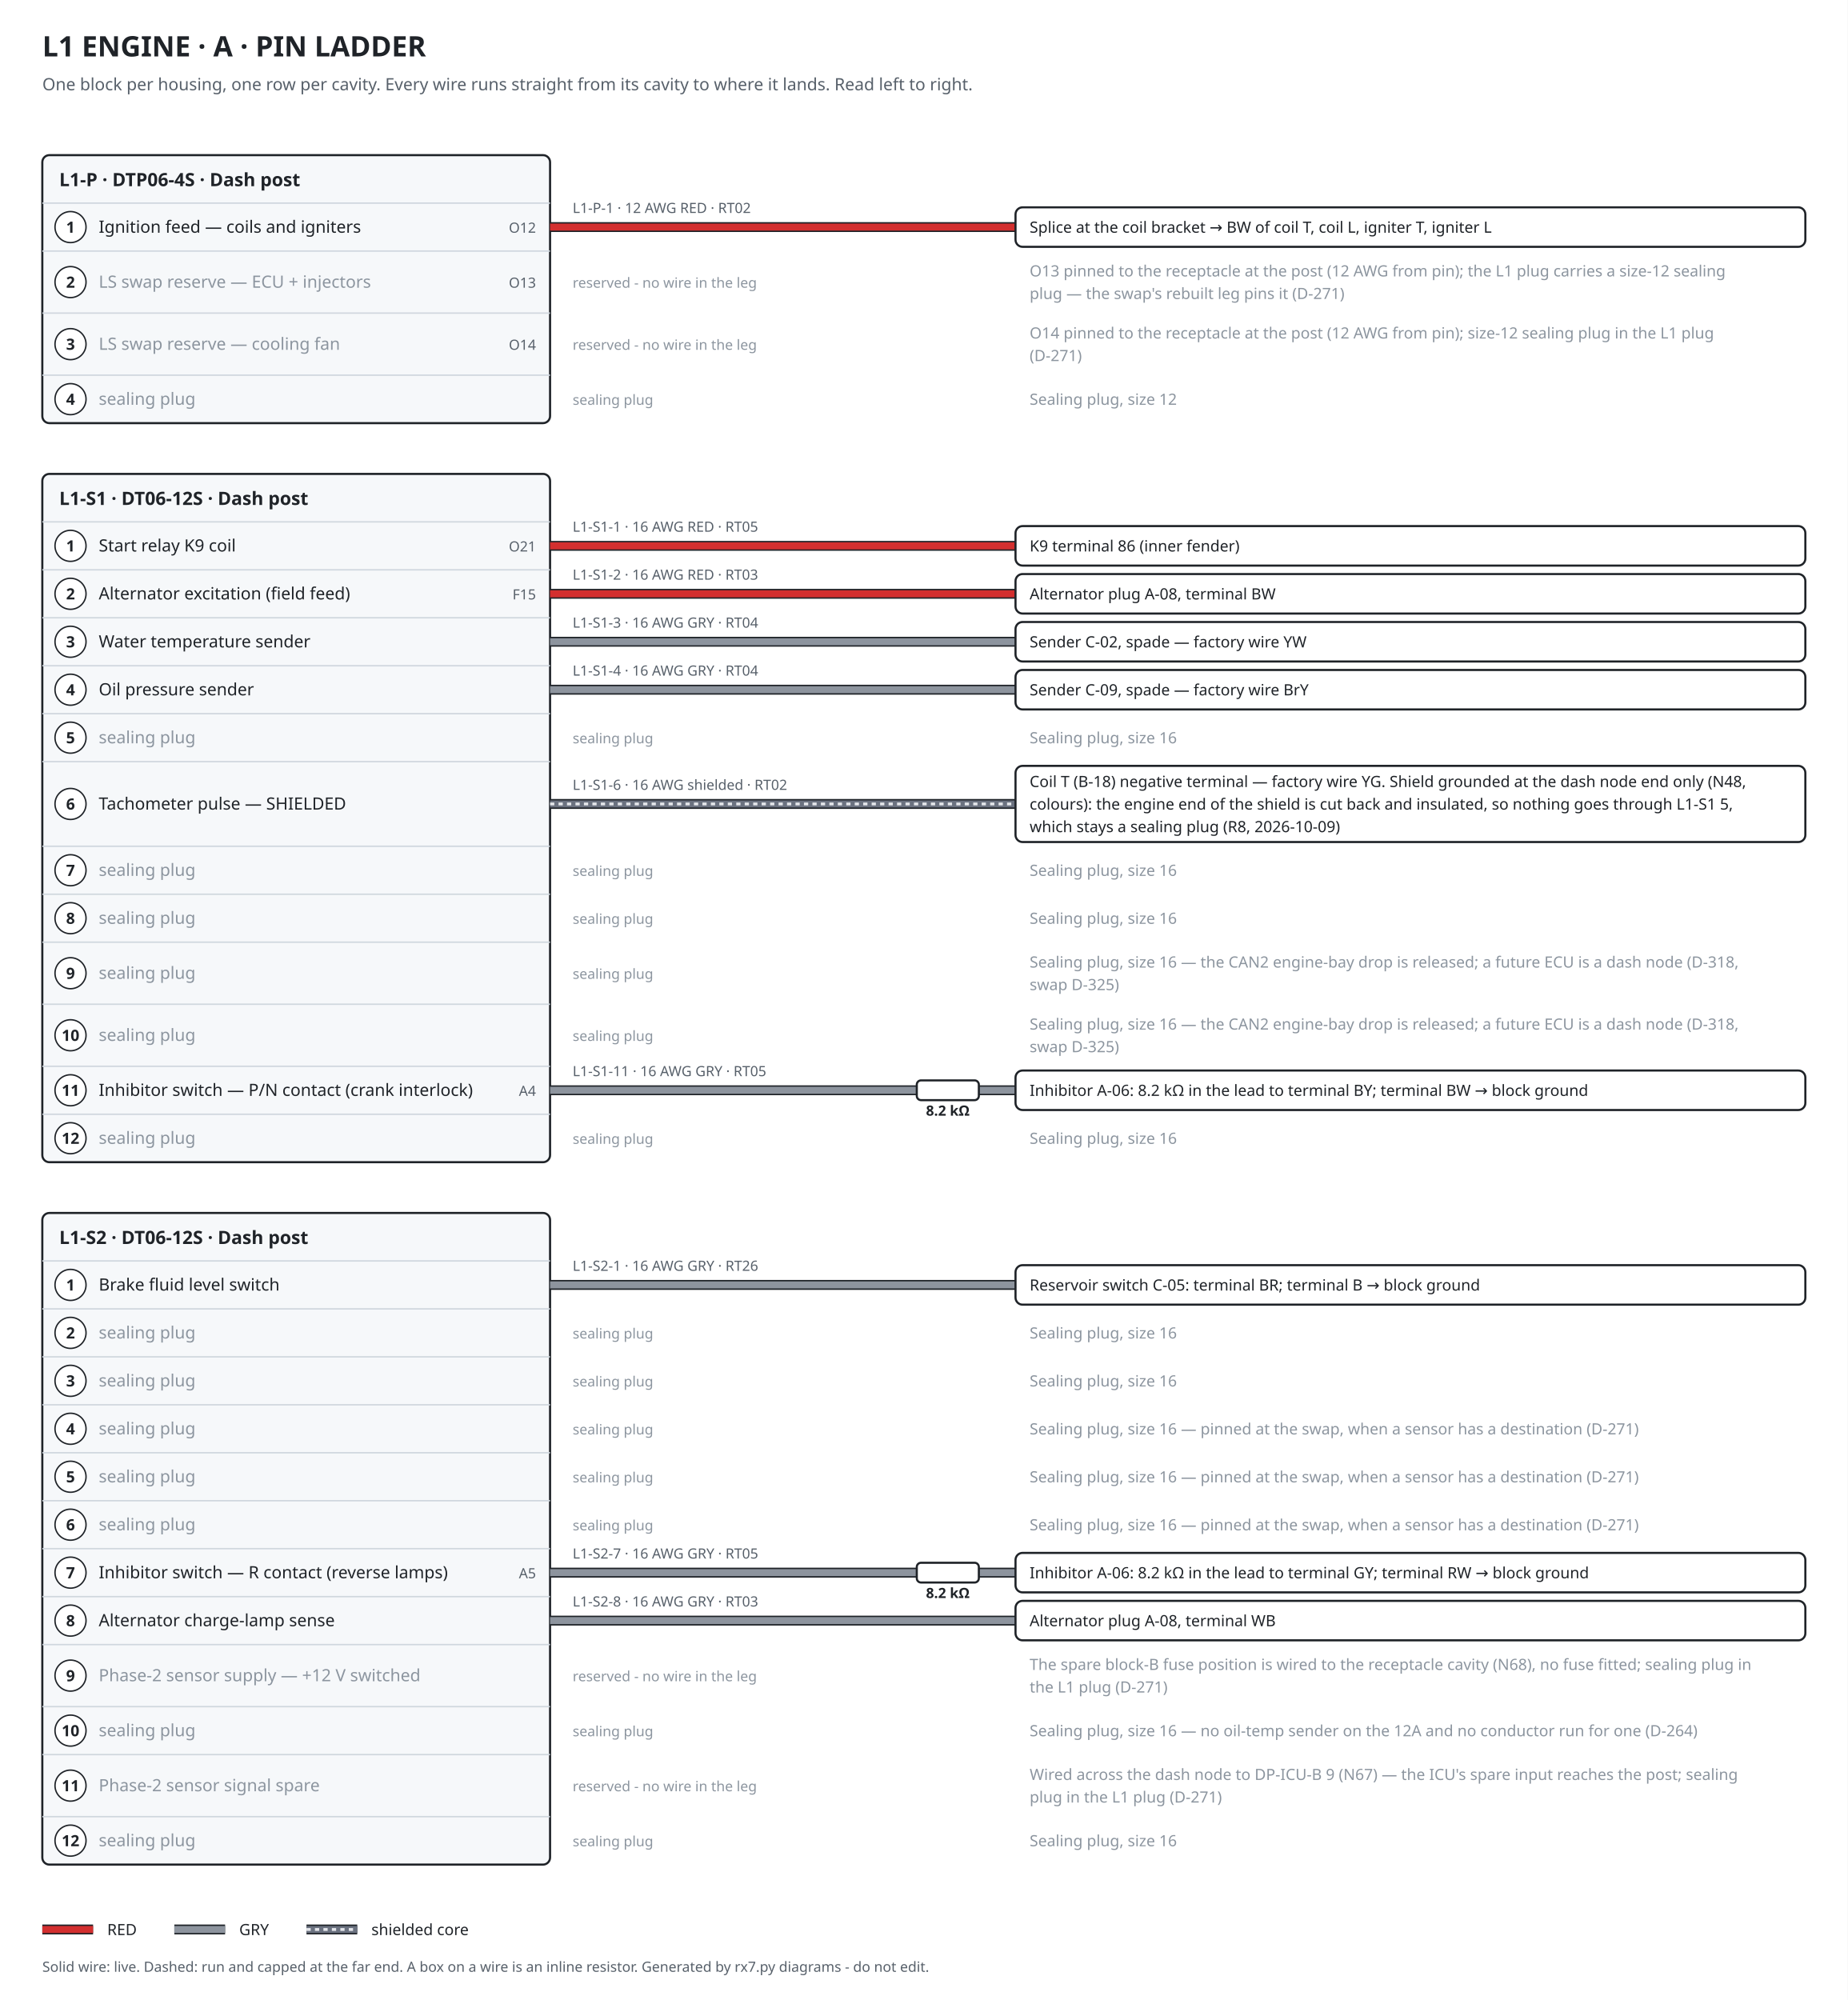
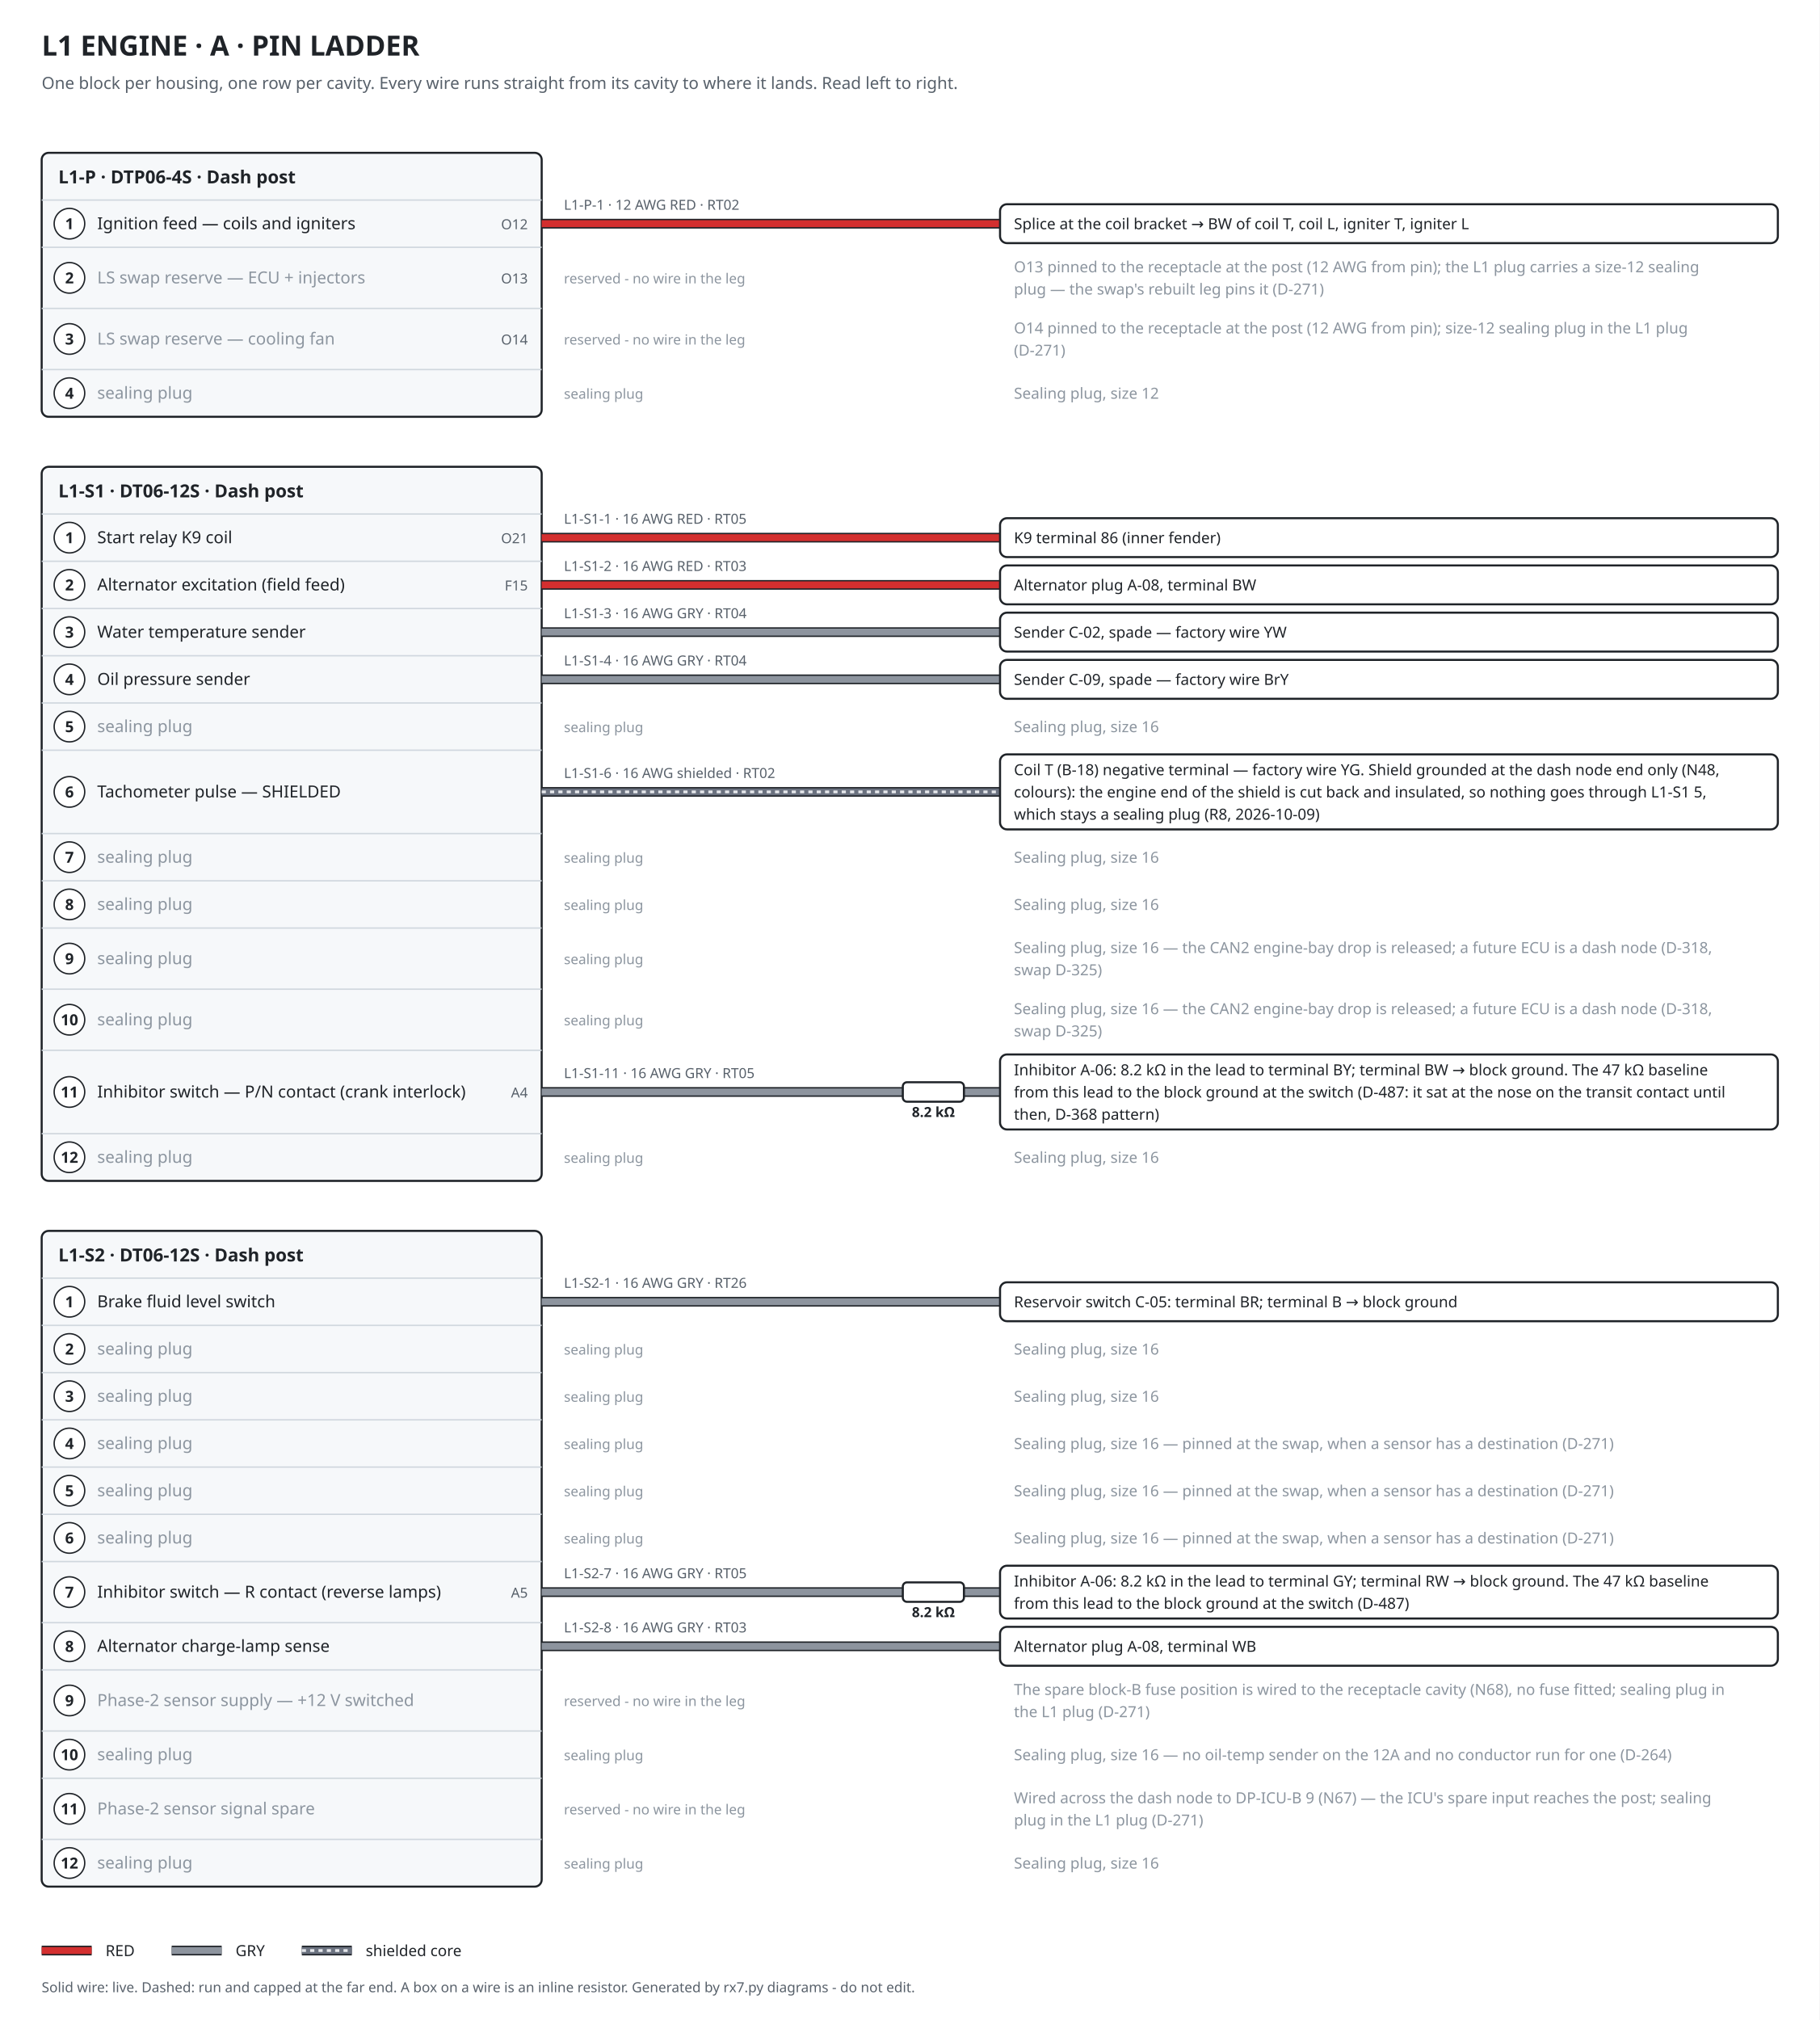
- <svg xmlns="http://www.w3.org/2000/svg" width="1310" height="1418" viewBox="0 0 1310 1418" font-family="Noto Sans, sans-serif">
+ <svg xmlns="http://www.w3.org/2000/svg" width="1310" height="1454" viewBox="0 0 1310 1454" font-family="Noto Sans, sans-serif">
  <rect width="100%" height="100%" fill="#fff" />
  <text x="30.0" y="40.0" font-size="20" text-anchor="start" font-weight="700" fill="#1f2328">L1 ENGINE · A · PIN LADDER</text>
  <text x="30.0" y="64.0" font-size="12" text-anchor="start" font-weight="400" fill="#57606a">One block per housing, one row per cavity. Every wire runs straight from its cavity to where it lands. Read left to right.</text>
  <rect x="30.0" y="110.0" width="360.0" height="190.0" rx="5" fill="#f6f8fa" stroke="#1f2328" stroke-width="1.5" />
  <text x="42.0" y="132.0" font-size="13" text-anchor="start" font-weight="700" fill="#1f2328">L1-P  ·  DTP06-4S  ·  Dash post</text>
  <line x1="30" y1="144.0" x2="390" y2="144.0" stroke="#d0d7de" />
  <circle cx="50" cy="161.0" r="11" fill="#fff" stroke="#1f2328" />
  <text x="50.0" y="165.0" font-size="11" text-anchor="middle" font-weight="700" fill="#1f2328">1</text>
  <text x="70.0" y="165.0" font-size="12" text-anchor="start" font-weight="400" fill="#1f2328">Ignition feed — coils and igniters</text>
  <text x="380.0" y="165.0" font-size="10" text-anchor="end" font-weight="400" fill="#57606a">O12</text>
  <path d="M390.0,161.0 L720.0,161.0" fill="none" stroke="#1f2328" stroke-width="7" stroke-linejoin="round" />
  <path d="M390.0,161.0 L720.0,161.0" fill="none" stroke="#d32f2f" stroke-width="5" stroke-linejoin="round" />
  <text x="406.0" y="151.0" font-size="10" text-anchor="start" font-weight="400" fill="#57606a">L1-P-1  ·  12 AWG RED  ·  RT02</text>
  <rect x="720.0" y="147.0" width="560.0" height="28.0" rx="5" fill="#fff" stroke="#1f2328" stroke-width="1.5" />
  <text x="730.0" y="165.0" font-size="11" text-anchor="start" font-weight="400" fill="#1f2328">Splice at the coil bracket → BW of coil T, coil L, igniter T, igniter L</text>
  <line x1="30" y1="178.0" x2="390" y2="178.0" stroke="#d0d7de" />
  <circle cx="50" cy="200.0" r="11" fill="#fff" stroke="#1f2328" />
  <text x="50.0" y="204.0" font-size="11" text-anchor="middle" font-weight="700" fill="#1f2328">2</text>
  <text x="70.0" y="204.0" font-size="12" text-anchor="start" font-weight="400" fill="#8c959f">LS swap reserve — ECU + injectors</text>
  <text x="380.0" y="204.0" font-size="10" text-anchor="end" font-weight="400" fill="#57606a">O13</text>
  <text x="406.0" y="204.0" font-size="10" text-anchor="start" font-weight="400" fill="#8c959f">reserved - no wire in the leg</text>
  <text x="730.0" y="196.0" font-size="11" text-anchor="start" font-weight="400" fill="#8c959f">O13 pinned to the receptacle at the post (12 AWG from pin); the L1 plug carries a size-12 sealing</text>
  <text x="730.0" y="212.0" font-size="11" text-anchor="start" font-weight="400" fill="#8c959f">plug — the swap's rebuilt leg pins it (D-271)</text>
  <line x1="30" y1="222.0" x2="390" y2="222.0" stroke="#d0d7de" />
  <circle cx="50" cy="244.0" r="11" fill="#fff" stroke="#1f2328" />
  <text x="50.0" y="248.0" font-size="11" text-anchor="middle" font-weight="700" fill="#1f2328">3</text>
  <text x="70.0" y="248.0" font-size="12" text-anchor="start" font-weight="400" fill="#8c959f">LS swap reserve — cooling fan</text>
  <text x="380.0" y="248.0" font-size="10" text-anchor="end" font-weight="400" fill="#57606a">O14</text>
  <text x="406.0" y="248.0" font-size="10" text-anchor="start" font-weight="400" fill="#8c959f">reserved - no wire in the leg</text>
  <text x="730.0" y="240.0" font-size="11" text-anchor="start" font-weight="400" fill="#8c959f">O14 pinned to the receptacle at the post (12 AWG from pin); size-12 sealing plug in the L1 plug</text>
  <text x="730.0" y="256.0" font-size="11" text-anchor="start" font-weight="400" fill="#8c959f">(D-271)</text>
  <line x1="30" y1="266.0" x2="390" y2="266.0" stroke="#d0d7de" />
  <circle cx="50" cy="283.0" r="11" fill="#fff" stroke="#1f2328" />
  <text x="50.0" y="287.0" font-size="11" text-anchor="middle" font-weight="700" fill="#1f2328">4</text>
  <text x="70.0" y="287.0" font-size="12" text-anchor="start" font-weight="400" fill="#8c959f">sealing plug</text>
  <text x="406.0" y="287.0" font-size="10" text-anchor="start" font-weight="400" fill="#8c959f">sealing plug</text>
  <text x="730.0" y="287.0" font-size="11" text-anchor="start" font-weight="400" fill="#8c959f">Sealing plug, size 12</text>
-   <rect x="30.0" y="336.0" width="360.0" height="488.0" rx="5" fill="#f6f8fa" stroke="#1f2328" stroke-width="1.5" />
+   <rect x="30.0" y="336.0" width="360.0" height="514.0" rx="5" fill="#f6f8fa" stroke="#1f2328" stroke-width="1.5" />
  <text x="42.0" y="358.0" font-size="13" text-anchor="start" font-weight="700" fill="#1f2328">L1-S1  ·  DT06-12S  ·  Dash post</text>
  <line x1="30" y1="370.0" x2="390" y2="370.0" stroke="#d0d7de" />
  <circle cx="50" cy="387.0" r="11" fill="#fff" stroke="#1f2328" />
  <text x="50.0" y="391.0" font-size="11" text-anchor="middle" font-weight="700" fill="#1f2328">1</text>
  <text x="70.0" y="391.0" font-size="12" text-anchor="start" font-weight="400" fill="#1f2328">Start relay K9 coil</text>
  <text x="380.0" y="391.0" font-size="10" text-anchor="end" font-weight="400" fill="#57606a">O21</text>
  <path d="M390.0,387.0 L720.0,387.0" fill="none" stroke="#1f2328" stroke-width="7" stroke-linejoin="round" />
  <path d="M390.0,387.0 L720.0,387.0" fill="none" stroke="#d32f2f" stroke-width="5" stroke-linejoin="round" />
  <text x="406.0" y="377.0" font-size="10" text-anchor="start" font-weight="400" fill="#57606a">L1-S1-1  ·  16 AWG RED  ·  RT05</text>
  <rect x="720.0" y="373.0" width="560.0" height="28.0" rx="5" fill="#fff" stroke="#1f2328" stroke-width="1.5" />
  <text x="730.0" y="391.0" font-size="11" text-anchor="start" font-weight="400" fill="#1f2328">K9 terminal 86 (inner fender)</text>
  <line x1="30" y1="404.0" x2="390" y2="404.0" stroke="#d0d7de" />
  <circle cx="50" cy="421.0" r="11" fill="#fff" stroke="#1f2328" />
  <text x="50.0" y="425.0" font-size="11" text-anchor="middle" font-weight="700" fill="#1f2328">2</text>
  <text x="70.0" y="425.0" font-size="12" text-anchor="start" font-weight="400" fill="#1f2328">Alternator excitation (field feed)</text>
  <text x="380.0" y="425.0" font-size="10" text-anchor="end" font-weight="400" fill="#57606a">F15</text>
  <path d="M390.0,421.0 L720.0,421.0" fill="none" stroke="#1f2328" stroke-width="7" stroke-linejoin="round" />
  <path d="M390.0,421.0 L720.0,421.0" fill="none" stroke="#d32f2f" stroke-width="5" stroke-linejoin="round" />
  <text x="406.0" y="411.0" font-size="10" text-anchor="start" font-weight="400" fill="#57606a">L1-S1-2  ·  16 AWG RED  ·  RT03</text>
  <rect x="720.0" y="407.0" width="560.0" height="28.0" rx="5" fill="#fff" stroke="#1f2328" stroke-width="1.5" />
  <text x="730.0" y="425.0" font-size="11" text-anchor="start" font-weight="400" fill="#1f2328">Alternator plug A-08, terminal BW</text>
  <line x1="30" y1="438.0" x2="390" y2="438.0" stroke="#d0d7de" />
  <circle cx="50" cy="455.0" r="11" fill="#fff" stroke="#1f2328" />
  <text x="50.0" y="459.0" font-size="11" text-anchor="middle" font-weight="700" fill="#1f2328">3</text>
  <text x="70.0" y="459.0" font-size="12" text-anchor="start" font-weight="400" fill="#1f2328">Water temperature sender</text>
  <path d="M390.0,455.0 L720.0,455.0" fill="none" stroke="#1f2328" stroke-width="7" stroke-linejoin="round" />
  <path d="M390.0,455.0 L720.0,455.0" fill="none" stroke="#8d949e" stroke-width="5" stroke-linejoin="round" />
  <text x="406.0" y="445.0" font-size="10" text-anchor="start" font-weight="400" fill="#57606a">L1-S1-3  ·  16 AWG GRY  ·  RT04</text>
  <rect x="720.0" y="441.0" width="560.0" height="28.0" rx="5" fill="#fff" stroke="#1f2328" stroke-width="1.5" />
  <text x="730.0" y="459.0" font-size="11" text-anchor="start" font-weight="400" fill="#1f2328">Sender C-02, spade — factory wire YW</text>
  <line x1="30" y1="472.0" x2="390" y2="472.0" stroke="#d0d7de" />
  <circle cx="50" cy="489.0" r="11" fill="#fff" stroke="#1f2328" />
  <text x="50.0" y="493.0" font-size="11" text-anchor="middle" font-weight="700" fill="#1f2328">4</text>
  <text x="70.0" y="493.0" font-size="12" text-anchor="start" font-weight="400" fill="#1f2328">Oil pressure sender</text>
  <path d="M390.0,489.0 L720.0,489.0" fill="none" stroke="#1f2328" stroke-width="7" stroke-linejoin="round" />
  <path d="M390.0,489.0 L720.0,489.0" fill="none" stroke="#8d949e" stroke-width="5" stroke-linejoin="round" />
  <text x="406.0" y="479.0" font-size="10" text-anchor="start" font-weight="400" fill="#57606a">L1-S1-4  ·  16 AWG GRY  ·  RT04</text>
  <rect x="720.0" y="475.0" width="560.0" height="28.0" rx="5" fill="#fff" stroke="#1f2328" stroke-width="1.5" />
  <text x="730.0" y="493.0" font-size="11" text-anchor="start" font-weight="400" fill="#1f2328">Sender C-09, spade — factory wire BrY</text>
  <line x1="30" y1="506.0" x2="390" y2="506.0" stroke="#d0d7de" />
  <circle cx="50" cy="523.0" r="11" fill="#fff" stroke="#1f2328" />
  <text x="50.0" y="527.0" font-size="11" text-anchor="middle" font-weight="700" fill="#1f2328">5</text>
  <text x="70.0" y="527.0" font-size="12" text-anchor="start" font-weight="400" fill="#8c959f">sealing plug</text>
  <text x="406.0" y="527.0" font-size="10" text-anchor="start" font-weight="400" fill="#8c959f">sealing plug</text>
  <text x="730.0" y="527.0" font-size="11" text-anchor="start" font-weight="400" fill="#8c959f">Sealing plug, size 16</text>
  <line x1="30" y1="540.0" x2="390" y2="540.0" stroke="#d0d7de" />
  <circle cx="50" cy="570.0" r="11" fill="#fff" stroke="#1f2328" />
  <text x="50.0" y="574.0" font-size="11" text-anchor="middle" font-weight="700" fill="#1f2328">6</text>
  <text x="70.0" y="574.0" font-size="12" text-anchor="start" font-weight="400" fill="#1f2328">Tachometer pulse — SHIELDED</text>
  <path d="M390.0,570.0 L720.0,570.0" fill="none" stroke="#1f2328" stroke-width="7" stroke-linejoin="round" />
  <path d="M390.0,570.0 L720.0,570.0" fill="none" stroke="#6b7280" stroke-width="5" stroke-linejoin="round" />
  <path d="M390.0,570.0 L720.0,570.0" fill="none" stroke="#e5e7eb" stroke-width="2" stroke-dasharray="3 3" />
  <text x="406.0" y="560.0" font-size="10" text-anchor="start" font-weight="400" fill="#57606a">L1-S1-6  ·  16 AWG shielded  ·  RT02</text>
  <rect x="720.0" y="543.0" width="560.0" height="54.0" rx="5" fill="#fff" stroke="#1f2328" stroke-width="1.5" />
  <text x="730.0" y="558.0" font-size="11" text-anchor="start" font-weight="400" fill="#1f2328">Coil T (B-18) negative terminal — factory wire YG. Shield grounded at the dash node end only (N48,</text>
  <text x="730.0" y="574.0" font-size="11" text-anchor="start" font-weight="400" fill="#1f2328">colours): the engine end of the shield is cut back and insulated, so nothing goes through L1-S1 5,</text>
  <text x="730.0" y="590.0" font-size="11" text-anchor="start" font-weight="400" fill="#1f2328">which stays a sealing plug (R8, 2026-10-09)</text>
  <line x1="30" y1="600.0" x2="390" y2="600.0" stroke="#d0d7de" />
  <circle cx="50" cy="617.0" r="11" fill="#fff" stroke="#1f2328" />
  <text x="50.0" y="621.0" font-size="11" text-anchor="middle" font-weight="700" fill="#1f2328">7</text>
  <text x="70.0" y="621.0" font-size="12" text-anchor="start" font-weight="400" fill="#8c959f">sealing plug</text>
  <text x="406.0" y="621.0" font-size="10" text-anchor="start" font-weight="400" fill="#8c959f">sealing plug</text>
  <text x="730.0" y="621.0" font-size="11" text-anchor="start" font-weight="400" fill="#8c959f">Sealing plug, size 16</text>
  <line x1="30" y1="634.0" x2="390" y2="634.0" stroke="#d0d7de" />
  <circle cx="50" cy="651.0" r="11" fill="#fff" stroke="#1f2328" />
  <text x="50.0" y="655.0" font-size="11" text-anchor="middle" font-weight="700" fill="#1f2328">8</text>
  <text x="70.0" y="655.0" font-size="12" text-anchor="start" font-weight="400" fill="#8c959f">sealing plug</text>
  <text x="406.0" y="655.0" font-size="10" text-anchor="start" font-weight="400" fill="#8c959f">sealing plug</text>
  <text x="730.0" y="655.0" font-size="11" text-anchor="start" font-weight="400" fill="#8c959f">Sealing plug, size 16</text>
  <line x1="30" y1="668.0" x2="390" y2="668.0" stroke="#d0d7de" />
  <circle cx="50" cy="690.0" r="11" fill="#fff" stroke="#1f2328" />
  <text x="50.0" y="694.0" font-size="11" text-anchor="middle" font-weight="700" fill="#1f2328">9</text>
  <text x="70.0" y="694.0" font-size="12" text-anchor="start" font-weight="400" fill="#8c959f">sealing plug</text>
  <text x="406.0" y="694.0" font-size="10" text-anchor="start" font-weight="400" fill="#8c959f">sealing plug</text>
  <text x="730.0" y="686.0" font-size="11" text-anchor="start" font-weight="400" fill="#8c959f">Sealing plug, size 16 — the CAN2 engine-bay drop is released; a future ECU is a dash node (D-318,</text>
  <text x="730.0" y="702.0" font-size="11" text-anchor="start" font-weight="400" fill="#8c959f">swap D-325)</text>
  <line x1="30" y1="712.0" x2="390" y2="712.0" stroke="#d0d7de" />
  <circle cx="50" cy="734.0" r="11" fill="#fff" stroke="#1f2328" />
  <text x="50.0" y="738.0" font-size="11" text-anchor="middle" font-weight="700" fill="#1f2328">10</text>
  <text x="70.0" y="738.0" font-size="12" text-anchor="start" font-weight="400" fill="#8c959f">sealing plug</text>
  <text x="406.0" y="738.0" font-size="10" text-anchor="start" font-weight="400" fill="#8c959f">sealing plug</text>
  <text x="730.0" y="730.0" font-size="11" text-anchor="start" font-weight="400" fill="#8c959f">Sealing plug, size 16 — the CAN2 engine-bay drop is released; a future ECU is a dash node (D-318,</text>
  <text x="730.0" y="746.0" font-size="11" text-anchor="start" font-weight="400" fill="#8c959f">swap D-325)</text>
  <line x1="30" y1="756.0" x2="390" y2="756.0" stroke="#d0d7de" />
-   <circle cx="50" cy="773.0" r="11" fill="#fff" stroke="#1f2328" />
-   <text x="50.0" y="777.0" font-size="11" text-anchor="middle" font-weight="700" fill="#1f2328">11</text>
-   <text x="70.0" y="777.0" font-size="12" text-anchor="start" font-weight="400" fill="#1f2328">Inhibitor switch — P/N contact (crank interlock)</text>
-   <text x="380.0" y="777.0" font-size="10" text-anchor="end" font-weight="400" fill="#57606a">A4</text>
-   <path d="M390.0,773.0 L720.0,773.0" fill="none" stroke="#1f2328" stroke-width="7" stroke-linejoin="round" />
-   <path d="M390.0,773.0 L720.0,773.0" fill="none" stroke="#8d949e" stroke-width="5" stroke-linejoin="round" />
-   <text x="406.0" y="763.0" font-size="10" text-anchor="start" font-weight="400" fill="#57606a">L1-S1-11  ·  16 AWG GRY  ·  RT05</text>
-   <rect x="650.0" y="766.0" width="44.0" height="14.0" rx="3" fill="#fff" stroke="#1f2328" stroke-width="1.5" />
-   <text x="672.0" y="791.0" font-size="10" text-anchor="middle" font-weight="700" fill="#1f2328">8.2 kΩ</text>
-   <rect x="720.0" y="759.0" width="560.0" height="28.0" rx="5" fill="#fff" stroke="#1f2328" stroke-width="1.5" />
-   <text x="730.0" y="777.0" font-size="11" text-anchor="start" font-weight="400" fill="#1f2328">Inhibitor A-06: 8.2 kΩ in the lead to terminal BY; terminal BW → block ground</text>
-   <line x1="30" y1="790.0" x2="390" y2="790.0" stroke="#d0d7de" />
-   <circle cx="50" cy="807.0" r="11" fill="#fff" stroke="#1f2328" />
-   <text x="50.0" y="811.0" font-size="11" text-anchor="middle" font-weight="700" fill="#1f2328">12</text>
-   <text x="70.0" y="811.0" font-size="12" text-anchor="start" font-weight="400" fill="#8c959f">sealing plug</text>
-   <text x="406.0" y="811.0" font-size="10" text-anchor="start" font-weight="400" fill="#8c959f">sealing plug</text>
-   <text x="730.0" y="811.0" font-size="11" text-anchor="start" font-weight="400" fill="#8c959f">Sealing plug, size 16</text>
-   <rect x="30.0" y="860.0" width="360.0" height="462.0" rx="5" fill="#f6f8fa" stroke="#1f2328" stroke-width="1.5" />
-   <text x="42.0" y="882.0" font-size="13" text-anchor="start" font-weight="700" fill="#1f2328">L1-S2  ·  DT06-12S  ·  Dash post</text>
-   <line x1="30" y1="894.0" x2="390" y2="894.0" stroke="#d0d7de" />
-   <circle cx="50" cy="911.0" r="11" fill="#fff" stroke="#1f2328" />
-   <text x="50.0" y="915.0" font-size="11" text-anchor="middle" font-weight="700" fill="#1f2328">1</text>
-   <text x="70.0" y="915.0" font-size="12" text-anchor="start" font-weight="400" fill="#1f2328">Brake fluid level switch</text>
-   <path d="M390.0,911.0 L720.0,911.0" fill="none" stroke="#1f2328" stroke-width="7" stroke-linejoin="round" />
-   <path d="M390.0,911.0 L720.0,911.0" fill="none" stroke="#8d949e" stroke-width="5" stroke-linejoin="round" />
-   <text x="406.0" y="901.0" font-size="10" text-anchor="start" font-weight="400" fill="#57606a">L1-S2-1  ·  16 AWG GRY  ·  RT26</text>
-   <rect x="720.0" y="897.0" width="560.0" height="28.0" rx="5" fill="#fff" stroke="#1f2328" stroke-width="1.5" />
-   <text x="730.0" y="915.0" font-size="11" text-anchor="start" font-weight="400" fill="#1f2328">Reservoir switch C-05: terminal BR; terminal B → block ground</text>
-   <line x1="30" y1="928.0" x2="390" y2="928.0" stroke="#d0d7de" />
-   <circle cx="50" cy="945.0" r="11" fill="#fff" stroke="#1f2328" />
-   <text x="50.0" y="949.0" font-size="11" text-anchor="middle" font-weight="700" fill="#1f2328">2</text>
-   <text x="70.0" y="949.0" font-size="12" text-anchor="start" font-weight="400" fill="#8c959f">sealing plug</text>
-   <text x="406.0" y="949.0" font-size="10" text-anchor="start" font-weight="400" fill="#8c959f">sealing plug</text>
-   <text x="730.0" y="949.0" font-size="11" text-anchor="start" font-weight="400" fill="#8c959f">Sealing plug, size 16</text>
-   <line x1="30" y1="962.0" x2="390" y2="962.0" stroke="#d0d7de" />
-   <circle cx="50" cy="979.0" r="11" fill="#fff" stroke="#1f2328" />
-   <text x="50.0" y="983.0" font-size="11" text-anchor="middle" font-weight="700" fill="#1f2328">3</text>
-   <text x="70.0" y="983.0" font-size="12" text-anchor="start" font-weight="400" fill="#8c959f">sealing plug</text>
-   <text x="406.0" y="983.0" font-size="10" text-anchor="start" font-weight="400" fill="#8c959f">sealing plug</text>
-   <text x="730.0" y="983.0" font-size="11" text-anchor="start" font-weight="400" fill="#8c959f">Sealing plug, size 16</text>
-   <line x1="30" y1="996.0" x2="390" y2="996.0" stroke="#d0d7de" />
-   <circle cx="50" cy="1013.0" r="11" fill="#fff" stroke="#1f2328" />
-   <text x="50.0" y="1017.0" font-size="11" text-anchor="middle" font-weight="700" fill="#1f2328">4</text>
-   <text x="70.0" y="1017.0" font-size="12" text-anchor="start" font-weight="400" fill="#8c959f">sealing plug</text>
-   <text x="406.0" y="1017.0" font-size="10" text-anchor="start" font-weight="400" fill="#8c959f">sealing plug</text>
-   <text x="730.0" y="1017.0" font-size="11" text-anchor="start" font-weight="400" fill="#8c959f">Sealing plug, size 16 — pinned at the swap, when a sensor has a destination (D-271)</text>
-   <line x1="30" y1="1030.0" x2="390" y2="1030.0" stroke="#d0d7de" />
-   <circle cx="50" cy="1047.0" r="11" fill="#fff" stroke="#1f2328" />
-   <text x="50.0" y="1051.0" font-size="11" text-anchor="middle" font-weight="700" fill="#1f2328">5</text>
-   <text x="70.0" y="1051.0" font-size="12" text-anchor="start" font-weight="400" fill="#8c959f">sealing plug</text>
-   <text x="406.0" y="1051.0" font-size="10" text-anchor="start" font-weight="400" fill="#8c959f">sealing plug</text>
-   <text x="730.0" y="1051.0" font-size="11" text-anchor="start" font-weight="400" fill="#8c959f">Sealing plug, size 16 — pinned at the swap, when a sensor has a destination (D-271)</text>
-   <line x1="30" y1="1064.0" x2="390" y2="1064.0" stroke="#d0d7de" />
-   <circle cx="50" cy="1081.0" r="11" fill="#fff" stroke="#1f2328" />
-   <text x="50.0" y="1085.0" font-size="11" text-anchor="middle" font-weight="700" fill="#1f2328">6</text>
-   <text x="70.0" y="1085.0" font-size="12" text-anchor="start" font-weight="400" fill="#8c959f">sealing plug</text>
-   <text x="406.0" y="1085.0" font-size="10" text-anchor="start" font-weight="400" fill="#8c959f">sealing plug</text>
-   <text x="730.0" y="1085.0" font-size="11" text-anchor="start" font-weight="400" fill="#8c959f">Sealing plug, size 16 — pinned at the swap, when a sensor has a destination (D-271)</text>
-   <line x1="30" y1="1098.0" x2="390" y2="1098.0" stroke="#d0d7de" />
-   <circle cx="50" cy="1115.0" r="11" fill="#fff" stroke="#1f2328" />
-   <text x="50.0" y="1119.0" font-size="11" text-anchor="middle" font-weight="700" fill="#1f2328">7</text>
-   <text x="70.0" y="1119.0" font-size="12" text-anchor="start" font-weight="400" fill="#1f2328">Inhibitor switch — R contact (reverse lamps)</text>
-   <text x="380.0" y="1119.0" font-size="10" text-anchor="end" font-weight="400" fill="#57606a">A5</text>
-   <path d="M390.0,1115.0 L720.0,1115.0" fill="none" stroke="#1f2328" stroke-width="7" stroke-linejoin="round" />
-   <path d="M390.0,1115.0 L720.0,1115.0" fill="none" stroke="#8d949e" stroke-width="5" stroke-linejoin="round" />
-   <text x="406.0" y="1105.0" font-size="10" text-anchor="start" font-weight="400" fill="#57606a">L1-S2-7  ·  16 AWG GRY  ·  RT05</text>
-   <rect x="650.0" y="1108.0" width="44.0" height="14.0" rx="3" fill="#fff" stroke="#1f2328" stroke-width="1.5" />
-   <text x="672.0" y="1133.0" font-size="10" text-anchor="middle" font-weight="700" fill="#1f2328">8.2 kΩ</text>
-   <rect x="720.0" y="1101.0" width="560.0" height="28.0" rx="5" fill="#fff" stroke="#1f2328" stroke-width="1.5" />
-   <text x="730.0" y="1119.0" font-size="11" text-anchor="start" font-weight="400" fill="#1f2328">Inhibitor A-06: 8.2 kΩ in the lead to terminal GY; terminal RW → block ground</text>
-   <line x1="30" y1="1132.0" x2="390" y2="1132.0" stroke="#d0d7de" />
-   <circle cx="50" cy="1149.0" r="11" fill="#fff" stroke="#1f2328" />
-   <text x="50.0" y="1153.0" font-size="11" text-anchor="middle" font-weight="700" fill="#1f2328">8</text>
-   <text x="70.0" y="1153.0" font-size="12" text-anchor="start" font-weight="400" fill="#1f2328">Alternator charge-lamp sense</text>
-   <path d="M390.0,1149.0 L720.0,1149.0" fill="none" stroke="#1f2328" stroke-width="7" stroke-linejoin="round" />
-   <path d="M390.0,1149.0 L720.0,1149.0" fill="none" stroke="#8d949e" stroke-width="5" stroke-linejoin="round" />
-   <text x="406.0" y="1139.0" font-size="10" text-anchor="start" font-weight="400" fill="#57606a">L1-S2-8  ·  16 AWG GRY  ·  RT03</text>
-   <rect x="720.0" y="1135.0" width="560.0" height="28.0" rx="5" fill="#fff" stroke="#1f2328" stroke-width="1.5" />
-   <text x="730.0" y="1153.0" font-size="11" text-anchor="start" font-weight="400" fill="#1f2328">Alternator plug A-08, terminal WB</text>
-   <line x1="30" y1="1166.0" x2="390" y2="1166.0" stroke="#d0d7de" />
-   <circle cx="50" cy="1188.0" r="11" fill="#fff" stroke="#1f2328" />
-   <text x="50.0" y="1192.0" font-size="11" text-anchor="middle" font-weight="700" fill="#1f2328">9</text>
-   <text x="70.0" y="1192.0" font-size="12" text-anchor="start" font-weight="400" fill="#8c959f">Phase-2 sensor supply — +12 V switched</text>
-   <text x="406.0" y="1192.0" font-size="10" text-anchor="start" font-weight="400" fill="#8c959f">reserved - no wire in the leg</text>
-   <text x="730.0" y="1184.0" font-size="11" text-anchor="start" font-weight="400" fill="#8c959f">The spare block-B fuse position is wired to the receptacle cavity (N68), no fuse fitted; sealing plug in</text>
-   <text x="730.0" y="1200.0" font-size="11" text-anchor="start" font-weight="400" fill="#8c959f">the L1 plug (D-271)</text>
-   <line x1="30" y1="1210.0" x2="390" y2="1210.0" stroke="#d0d7de" />
-   <circle cx="50" cy="1227.0" r="11" fill="#fff" stroke="#1f2328" />
-   <text x="50.0" y="1231.0" font-size="11" text-anchor="middle" font-weight="700" fill="#1f2328">10</text>
-   <text x="70.0" y="1231.0" font-size="12" text-anchor="start" font-weight="400" fill="#8c959f">sealing plug</text>
-   <text x="406.0" y="1231.0" font-size="10" text-anchor="start" font-weight="400" fill="#8c959f">sealing plug</text>
-   <text x="730.0" y="1231.0" font-size="11" text-anchor="start" font-weight="400" fill="#8c959f">Sealing plug, size 16 — no oil-temp sender on the 12A and no conductor run for one (D-264)</text>
-   <line x1="30" y1="1244.0" x2="390" y2="1244.0" stroke="#d0d7de" />
-   <circle cx="50" cy="1266.0" r="11" fill="#fff" stroke="#1f2328" />
-   <text x="50.0" y="1270.0" font-size="11" text-anchor="middle" font-weight="700" fill="#1f2328">11</text>
-   <text x="70.0" y="1270.0" font-size="12" text-anchor="start" font-weight="400" fill="#8c959f">Phase-2 sensor signal spare</text>
-   <text x="406.0" y="1270.0" font-size="10" text-anchor="start" font-weight="400" fill="#8c959f">reserved - no wire in the leg</text>
-   <text x="730.0" y="1262.0" font-size="11" text-anchor="start" font-weight="400" fill="#8c959f">Wired across the dash node to DP-ICU-B 9 (N67) — the ICU's spare input reaches the post; sealing</text>
-   <text x="730.0" y="1278.0" font-size="11" text-anchor="start" font-weight="400" fill="#8c959f">plug in the L1 plug (D-271)</text>
-   <line x1="30" y1="1288.0" x2="390" y2="1288.0" stroke="#d0d7de" />
-   <circle cx="50" cy="1305.0" r="11" fill="#fff" stroke="#1f2328" />
-   <text x="50.0" y="1309.0" font-size="11" text-anchor="middle" font-weight="700" fill="#1f2328">12</text>
-   <text x="70.0" y="1309.0" font-size="12" text-anchor="start" font-weight="400" fill="#8c959f">sealing plug</text>
-   <text x="406.0" y="1309.0" font-size="10" text-anchor="start" font-weight="400" fill="#8c959f">sealing plug</text>
-   <text x="730.0" y="1309.0" font-size="11" text-anchor="start" font-weight="400" fill="#8c959f">Sealing plug, size 16</text>
-   <path d="M30.0,1368.0 L66.0,1368.0" fill="none" stroke="#1f2328" stroke-width="7" stroke-linejoin="round" />
-   <path d="M30.0,1368.0 L66.0,1368.0" fill="none" stroke="#d32f2f" stroke-width="5" stroke-linejoin="round" />
-   <text x="76.0" y="1372.0" font-size="11" text-anchor="start" font-weight="400" fill="#1f2328">RED</text>
-   <path d="M123.6,1368.0 L159.6,1368.0" fill="none" stroke="#1f2328" stroke-width="7" stroke-linejoin="round" />
-   <path d="M123.6,1368.0 L159.6,1368.0" fill="none" stroke="#8d949e" stroke-width="5" stroke-linejoin="round" />
-   <text x="169.6" y="1372.0" font-size="11" text-anchor="start" font-weight="400" fill="#1f2328">GRY</text>
-   <path d="M217.3,1368.0 L253.3,1368.0" fill="none" stroke="#1f2328" stroke-width="7" stroke-linejoin="round" />
-   <path d="M217.3,1368.0 L253.3,1368.0" fill="none" stroke="#6b7280" stroke-width="5" stroke-linejoin="round" />
-   <path d="M217.3,1368.0 L253.3,1368.0" fill="none" stroke="#e5e7eb" stroke-width="2" stroke-dasharray="3 3" />
-   <text x="263.3" y="1372.0" font-size="11" text-anchor="start" font-weight="400" fill="#1f2328">shielded core</text>
-   <text x="30.0" y="1398.0" font-size="10" text-anchor="start" font-weight="400" fill="#57606a">Solid wire: live. Dashed: run and capped at the far end. A box on a wire is an inline resistor. Generated by rx7.py diagrams - do not edit.</text>
+   <circle cx="50" cy="786.0" r="11" fill="#fff" stroke="#1f2328" />
+   <text x="50.0" y="790.0" font-size="11" text-anchor="middle" font-weight="700" fill="#1f2328">11</text>
+   <text x="70.0" y="790.0" font-size="12" text-anchor="start" font-weight="400" fill="#1f2328">Inhibitor switch — P/N contact (crank interlock)</text>
+   <text x="380.0" y="790.0" font-size="10" text-anchor="end" font-weight="400" fill="#57606a">A4</text>
+   <path d="M390.0,786.0 L720.0,786.0" fill="none" stroke="#1f2328" stroke-width="7" stroke-linejoin="round" />
+   <path d="M390.0,786.0 L720.0,786.0" fill="none" stroke="#8d949e" stroke-width="5" stroke-linejoin="round" />
+   <text x="406.0" y="776.0" font-size="10" text-anchor="start" font-weight="400" fill="#57606a">L1-S1-11  ·  16 AWG GRY  ·  RT05</text>
+   <rect x="650.0" y="779.0" width="44.0" height="14.0" rx="3" fill="#fff" stroke="#1f2328" stroke-width="1.5" />
+   <text x="672.0" y="804.0" font-size="10" text-anchor="middle" font-weight="700" fill="#1f2328">8.2 kΩ</text>
+   <rect x="720.0" y="759.0" width="560.0" height="54.0" rx="5" fill="#fff" stroke="#1f2328" stroke-width="1.5" />
+   <text x="730.0" y="774.0" font-size="11" text-anchor="start" font-weight="400" fill="#1f2328">Inhibitor A-06: 8.2 kΩ in the lead to terminal BY; terminal BW → block ground. The 47 kΩ baseline</text>
+   <text x="730.0" y="790.0" font-size="11" text-anchor="start" font-weight="400" fill="#1f2328">from this lead to the block ground at the switch (D-487: it sat at the nose on the transit contact until</text>
+   <text x="730.0" y="806.0" font-size="11" text-anchor="start" font-weight="400" fill="#1f2328">then, D-368 pattern)</text>
+   <line x1="30" y1="816.0" x2="390" y2="816.0" stroke="#d0d7de" />
+   <circle cx="50" cy="833.0" r="11" fill="#fff" stroke="#1f2328" />
+   <text x="50.0" y="837.0" font-size="11" text-anchor="middle" font-weight="700" fill="#1f2328">12</text>
+   <text x="70.0" y="837.0" font-size="12" text-anchor="start" font-weight="400" fill="#8c959f">sealing plug</text>
+   <text x="406.0" y="837.0" font-size="10" text-anchor="start" font-weight="400" fill="#8c959f">sealing plug</text>
+   <text x="730.0" y="837.0" font-size="11" text-anchor="start" font-weight="400" fill="#8c959f">Sealing plug, size 16</text>
+   <rect x="30.0" y="886.0" width="360.0" height="472.0" rx="5" fill="#f6f8fa" stroke="#1f2328" stroke-width="1.5" />
+   <text x="42.0" y="908.0" font-size="13" text-anchor="start" font-weight="700" fill="#1f2328">L1-S2  ·  DT06-12S  ·  Dash post</text>
+   <line x1="30" y1="920.0" x2="390" y2="920.0" stroke="#d0d7de" />
+   <circle cx="50" cy="937.0" r="11" fill="#fff" stroke="#1f2328" />
+   <text x="50.0" y="941.0" font-size="11" text-anchor="middle" font-weight="700" fill="#1f2328">1</text>
+   <text x="70.0" y="941.0" font-size="12" text-anchor="start" font-weight="400" fill="#1f2328">Brake fluid level switch</text>
+   <path d="M390.0,937.0 L720.0,937.0" fill="none" stroke="#1f2328" stroke-width="7" stroke-linejoin="round" />
+   <path d="M390.0,937.0 L720.0,937.0" fill="none" stroke="#8d949e" stroke-width="5" stroke-linejoin="round" />
+   <text x="406.0" y="927.0" font-size="10" text-anchor="start" font-weight="400" fill="#57606a">L1-S2-1  ·  16 AWG GRY  ·  RT26</text>
+   <rect x="720.0" y="923.0" width="560.0" height="28.0" rx="5" fill="#fff" stroke="#1f2328" stroke-width="1.5" />
+   <text x="730.0" y="941.0" font-size="11" text-anchor="start" font-weight="400" fill="#1f2328">Reservoir switch C-05: terminal BR; terminal B → block ground</text>
+   <line x1="30" y1="954.0" x2="390" y2="954.0" stroke="#d0d7de" />
+   <circle cx="50" cy="971.0" r="11" fill="#fff" stroke="#1f2328" />
+   <text x="50.0" y="975.0" font-size="11" text-anchor="middle" font-weight="700" fill="#1f2328">2</text>
+   <text x="70.0" y="975.0" font-size="12" text-anchor="start" font-weight="400" fill="#8c959f">sealing plug</text>
+   <text x="406.0" y="975.0" font-size="10" text-anchor="start" font-weight="400" fill="#8c959f">sealing plug</text>
+   <text x="730.0" y="975.0" font-size="11" text-anchor="start" font-weight="400" fill="#8c959f">Sealing plug, size 16</text>
+   <line x1="30" y1="988.0" x2="390" y2="988.0" stroke="#d0d7de" />
+   <circle cx="50" cy="1005.0" r="11" fill="#fff" stroke="#1f2328" />
+   <text x="50.0" y="1009.0" font-size="11" text-anchor="middle" font-weight="700" fill="#1f2328">3</text>
+   <text x="70.0" y="1009.0" font-size="12" text-anchor="start" font-weight="400" fill="#8c959f">sealing plug</text>
+   <text x="406.0" y="1009.0" font-size="10" text-anchor="start" font-weight="400" fill="#8c959f">sealing plug</text>
+   <text x="730.0" y="1009.0" font-size="11" text-anchor="start" font-weight="400" fill="#8c959f">Sealing plug, size 16</text>
+   <line x1="30" y1="1022.0" x2="390" y2="1022.0" stroke="#d0d7de" />
+   <circle cx="50" cy="1039.0" r="11" fill="#fff" stroke="#1f2328" />
+   <text x="50.0" y="1043.0" font-size="11" text-anchor="middle" font-weight="700" fill="#1f2328">4</text>
+   <text x="70.0" y="1043.0" font-size="12" text-anchor="start" font-weight="400" fill="#8c959f">sealing plug</text>
+   <text x="406.0" y="1043.0" font-size="10" text-anchor="start" font-weight="400" fill="#8c959f">sealing plug</text>
+   <text x="730.0" y="1043.0" font-size="11" text-anchor="start" font-weight="400" fill="#8c959f">Sealing plug, size 16 — pinned at the swap, when a sensor has a destination (D-271)</text>
+   <line x1="30" y1="1056.0" x2="390" y2="1056.0" stroke="#d0d7de" />
+   <circle cx="50" cy="1073.0" r="11" fill="#fff" stroke="#1f2328" />
+   <text x="50.0" y="1077.0" font-size="11" text-anchor="middle" font-weight="700" fill="#1f2328">5</text>
+   <text x="70.0" y="1077.0" font-size="12" text-anchor="start" font-weight="400" fill="#8c959f">sealing plug</text>
+   <text x="406.0" y="1077.0" font-size="10" text-anchor="start" font-weight="400" fill="#8c959f">sealing plug</text>
+   <text x="730.0" y="1077.0" font-size="11" text-anchor="start" font-weight="400" fill="#8c959f">Sealing plug, size 16 — pinned at the swap, when a sensor has a destination (D-271)</text>
+   <line x1="30" y1="1090.0" x2="390" y2="1090.0" stroke="#d0d7de" />
+   <circle cx="50" cy="1107.0" r="11" fill="#fff" stroke="#1f2328" />
+   <text x="50.0" y="1111.0" font-size="11" text-anchor="middle" font-weight="700" fill="#1f2328">6</text>
+   <text x="70.0" y="1111.0" font-size="12" text-anchor="start" font-weight="400" fill="#8c959f">sealing plug</text>
+   <text x="406.0" y="1111.0" font-size="10" text-anchor="start" font-weight="400" fill="#8c959f">sealing plug</text>
+   <text x="730.0" y="1111.0" font-size="11" text-anchor="start" font-weight="400" fill="#8c959f">Sealing plug, size 16 — pinned at the swap, when a sensor has a destination (D-271)</text>
+   <line x1="30" y1="1124.0" x2="390" y2="1124.0" stroke="#d0d7de" />
+   <circle cx="50" cy="1146.0" r="11" fill="#fff" stroke="#1f2328" />
+   <text x="50.0" y="1150.0" font-size="11" text-anchor="middle" font-weight="700" fill="#1f2328">7</text>
+   <text x="70.0" y="1150.0" font-size="12" text-anchor="start" font-weight="400" fill="#1f2328">Inhibitor switch — R contact (reverse lamps)</text>
+   <text x="380.0" y="1150.0" font-size="10" text-anchor="end" font-weight="400" fill="#57606a">A5</text>
+   <path d="M390.0,1146.0 L720.0,1146.0" fill="none" stroke="#1f2328" stroke-width="7" stroke-linejoin="round" />
+   <path d="M390.0,1146.0 L720.0,1146.0" fill="none" stroke="#8d949e" stroke-width="5" stroke-linejoin="round" />
+   <text x="406.0" y="1136.0" font-size="10" text-anchor="start" font-weight="400" fill="#57606a">L1-S2-7  ·  16 AWG GRY  ·  RT05</text>
+   <rect x="650.0" y="1139.0" width="44.0" height="14.0" rx="3" fill="#fff" stroke="#1f2328" stroke-width="1.5" />
+   <text x="672.0" y="1164.0" font-size="10" text-anchor="middle" font-weight="700" fill="#1f2328">8.2 kΩ</text>
+   <rect x="720.0" y="1127.0" width="560.0" height="38.0" rx="5" fill="#fff" stroke="#1f2328" stroke-width="1.5" />
+   <text x="730.0" y="1142.0" font-size="11" text-anchor="start" font-weight="400" fill="#1f2328">Inhibitor A-06: 8.2 kΩ in the lead to terminal GY; terminal RW → block ground. The 47 kΩ baseline</text>
+   <text x="730.0" y="1158.0" font-size="11" text-anchor="start" font-weight="400" fill="#1f2328">from this lead to the block ground at the switch (D-487)</text>
+   <line x1="30" y1="1168.0" x2="390" y2="1168.0" stroke="#d0d7de" />
+   <circle cx="50" cy="1185.0" r="11" fill="#fff" stroke="#1f2328" />
+   <text x="50.0" y="1189.0" font-size="11" text-anchor="middle" font-weight="700" fill="#1f2328">8</text>
+   <text x="70.0" y="1189.0" font-size="12" text-anchor="start" font-weight="400" fill="#1f2328">Alternator charge-lamp sense</text>
+   <path d="M390.0,1185.0 L720.0,1185.0" fill="none" stroke="#1f2328" stroke-width="7" stroke-linejoin="round" />
+   <path d="M390.0,1185.0 L720.0,1185.0" fill="none" stroke="#8d949e" stroke-width="5" stroke-linejoin="round" />
+   <text x="406.0" y="1175.0" font-size="10" text-anchor="start" font-weight="400" fill="#57606a">L1-S2-8  ·  16 AWG GRY  ·  RT03</text>
+   <rect x="720.0" y="1171.0" width="560.0" height="28.0" rx="5" fill="#fff" stroke="#1f2328" stroke-width="1.5" />
+   <text x="730.0" y="1189.0" font-size="11" text-anchor="start" font-weight="400" fill="#1f2328">Alternator plug A-08, terminal WB</text>
+   <line x1="30" y1="1202.0" x2="390" y2="1202.0" stroke="#d0d7de" />
+   <circle cx="50" cy="1224.0" r="11" fill="#fff" stroke="#1f2328" />
+   <text x="50.0" y="1228.0" font-size="11" text-anchor="middle" font-weight="700" fill="#1f2328">9</text>
+   <text x="70.0" y="1228.0" font-size="12" text-anchor="start" font-weight="400" fill="#8c959f">Phase-2 sensor supply — +12 V switched</text>
+   <text x="406.0" y="1228.0" font-size="10" text-anchor="start" font-weight="400" fill="#8c959f">reserved - no wire in the leg</text>
+   <text x="730.0" y="1220.0" font-size="11" text-anchor="start" font-weight="400" fill="#8c959f">The spare block-B fuse position is wired to the receptacle cavity (N68), no fuse fitted; sealing plug in</text>
+   <text x="730.0" y="1236.0" font-size="11" text-anchor="start" font-weight="400" fill="#8c959f">the L1 plug (D-271)</text>
+   <line x1="30" y1="1246.0" x2="390" y2="1246.0" stroke="#d0d7de" />
+   <circle cx="50" cy="1263.0" r="11" fill="#fff" stroke="#1f2328" />
+   <text x="50.0" y="1267.0" font-size="11" text-anchor="middle" font-weight="700" fill="#1f2328">10</text>
+   <text x="70.0" y="1267.0" font-size="12" text-anchor="start" font-weight="400" fill="#8c959f">sealing plug</text>
+   <text x="406.0" y="1267.0" font-size="10" text-anchor="start" font-weight="400" fill="#8c959f">sealing plug</text>
+   <text x="730.0" y="1267.0" font-size="11" text-anchor="start" font-weight="400" fill="#8c959f">Sealing plug, size 16 — no oil-temp sender on the 12A and no conductor run for one (D-264)</text>
+   <line x1="30" y1="1280.0" x2="390" y2="1280.0" stroke="#d0d7de" />
+   <circle cx="50" cy="1302.0" r="11" fill="#fff" stroke="#1f2328" />
+   <text x="50.0" y="1306.0" font-size="11" text-anchor="middle" font-weight="700" fill="#1f2328">11</text>
+   <text x="70.0" y="1306.0" font-size="12" text-anchor="start" font-weight="400" fill="#8c959f">Phase-2 sensor signal spare</text>
+   <text x="406.0" y="1306.0" font-size="10" text-anchor="start" font-weight="400" fill="#8c959f">reserved - no wire in the leg</text>
+   <text x="730.0" y="1298.0" font-size="11" text-anchor="start" font-weight="400" fill="#8c959f">Wired across the dash node to DP-ICU-B 9 (N67) — the ICU's spare input reaches the post; sealing</text>
+   <text x="730.0" y="1314.0" font-size="11" text-anchor="start" font-weight="400" fill="#8c959f">plug in the L1 plug (D-271)</text>
+   <line x1="30" y1="1324.0" x2="390" y2="1324.0" stroke="#d0d7de" />
+   <circle cx="50" cy="1341.0" r="11" fill="#fff" stroke="#1f2328" />
+   <text x="50.0" y="1345.0" font-size="11" text-anchor="middle" font-weight="700" fill="#1f2328">12</text>
+   <text x="70.0" y="1345.0" font-size="12" text-anchor="start" font-weight="400" fill="#8c959f">sealing plug</text>
+   <text x="406.0" y="1345.0" font-size="10" text-anchor="start" font-weight="400" fill="#8c959f">sealing plug</text>
+   <text x="730.0" y="1345.0" font-size="11" text-anchor="start" font-weight="400" fill="#8c959f">Sealing plug, size 16</text>
+   <path d="M30.0,1404.0 L66.0,1404.0" fill="none" stroke="#1f2328" stroke-width="7" stroke-linejoin="round" />
+   <path d="M30.0,1404.0 L66.0,1404.0" fill="none" stroke="#d32f2f" stroke-width="5" stroke-linejoin="round" />
+   <text x="76.0" y="1408.0" font-size="11" text-anchor="start" font-weight="400" fill="#1f2328">RED</text>
+   <path d="M123.6,1404.0 L159.6,1404.0" fill="none" stroke="#1f2328" stroke-width="7" stroke-linejoin="round" />
+   <path d="M123.6,1404.0 L159.6,1404.0" fill="none" stroke="#8d949e" stroke-width="5" stroke-linejoin="round" />
+   <text x="169.6" y="1408.0" font-size="11" text-anchor="start" font-weight="400" fill="#1f2328">GRY</text>
+   <path d="M217.3,1404.0 L253.3,1404.0" fill="none" stroke="#1f2328" stroke-width="7" stroke-linejoin="round" />
+   <path d="M217.3,1404.0 L253.3,1404.0" fill="none" stroke="#6b7280" stroke-width="5" stroke-linejoin="round" />
+   <path d="M217.3,1404.0 L253.3,1404.0" fill="none" stroke="#e5e7eb" stroke-width="2" stroke-dasharray="3 3" />
+   <text x="263.3" y="1408.0" font-size="11" text-anchor="start" font-weight="400" fill="#1f2328">shielded core</text>
+   <text x="30.0" y="1434.0" font-size="10" text-anchor="start" font-weight="400" fill="#57606a">Solid wire: live. Dashed: run and capped at the far end. A box on a wire is an inline resistor. Generated by rx7.py diagrams - do not edit.</text>
</svg>
